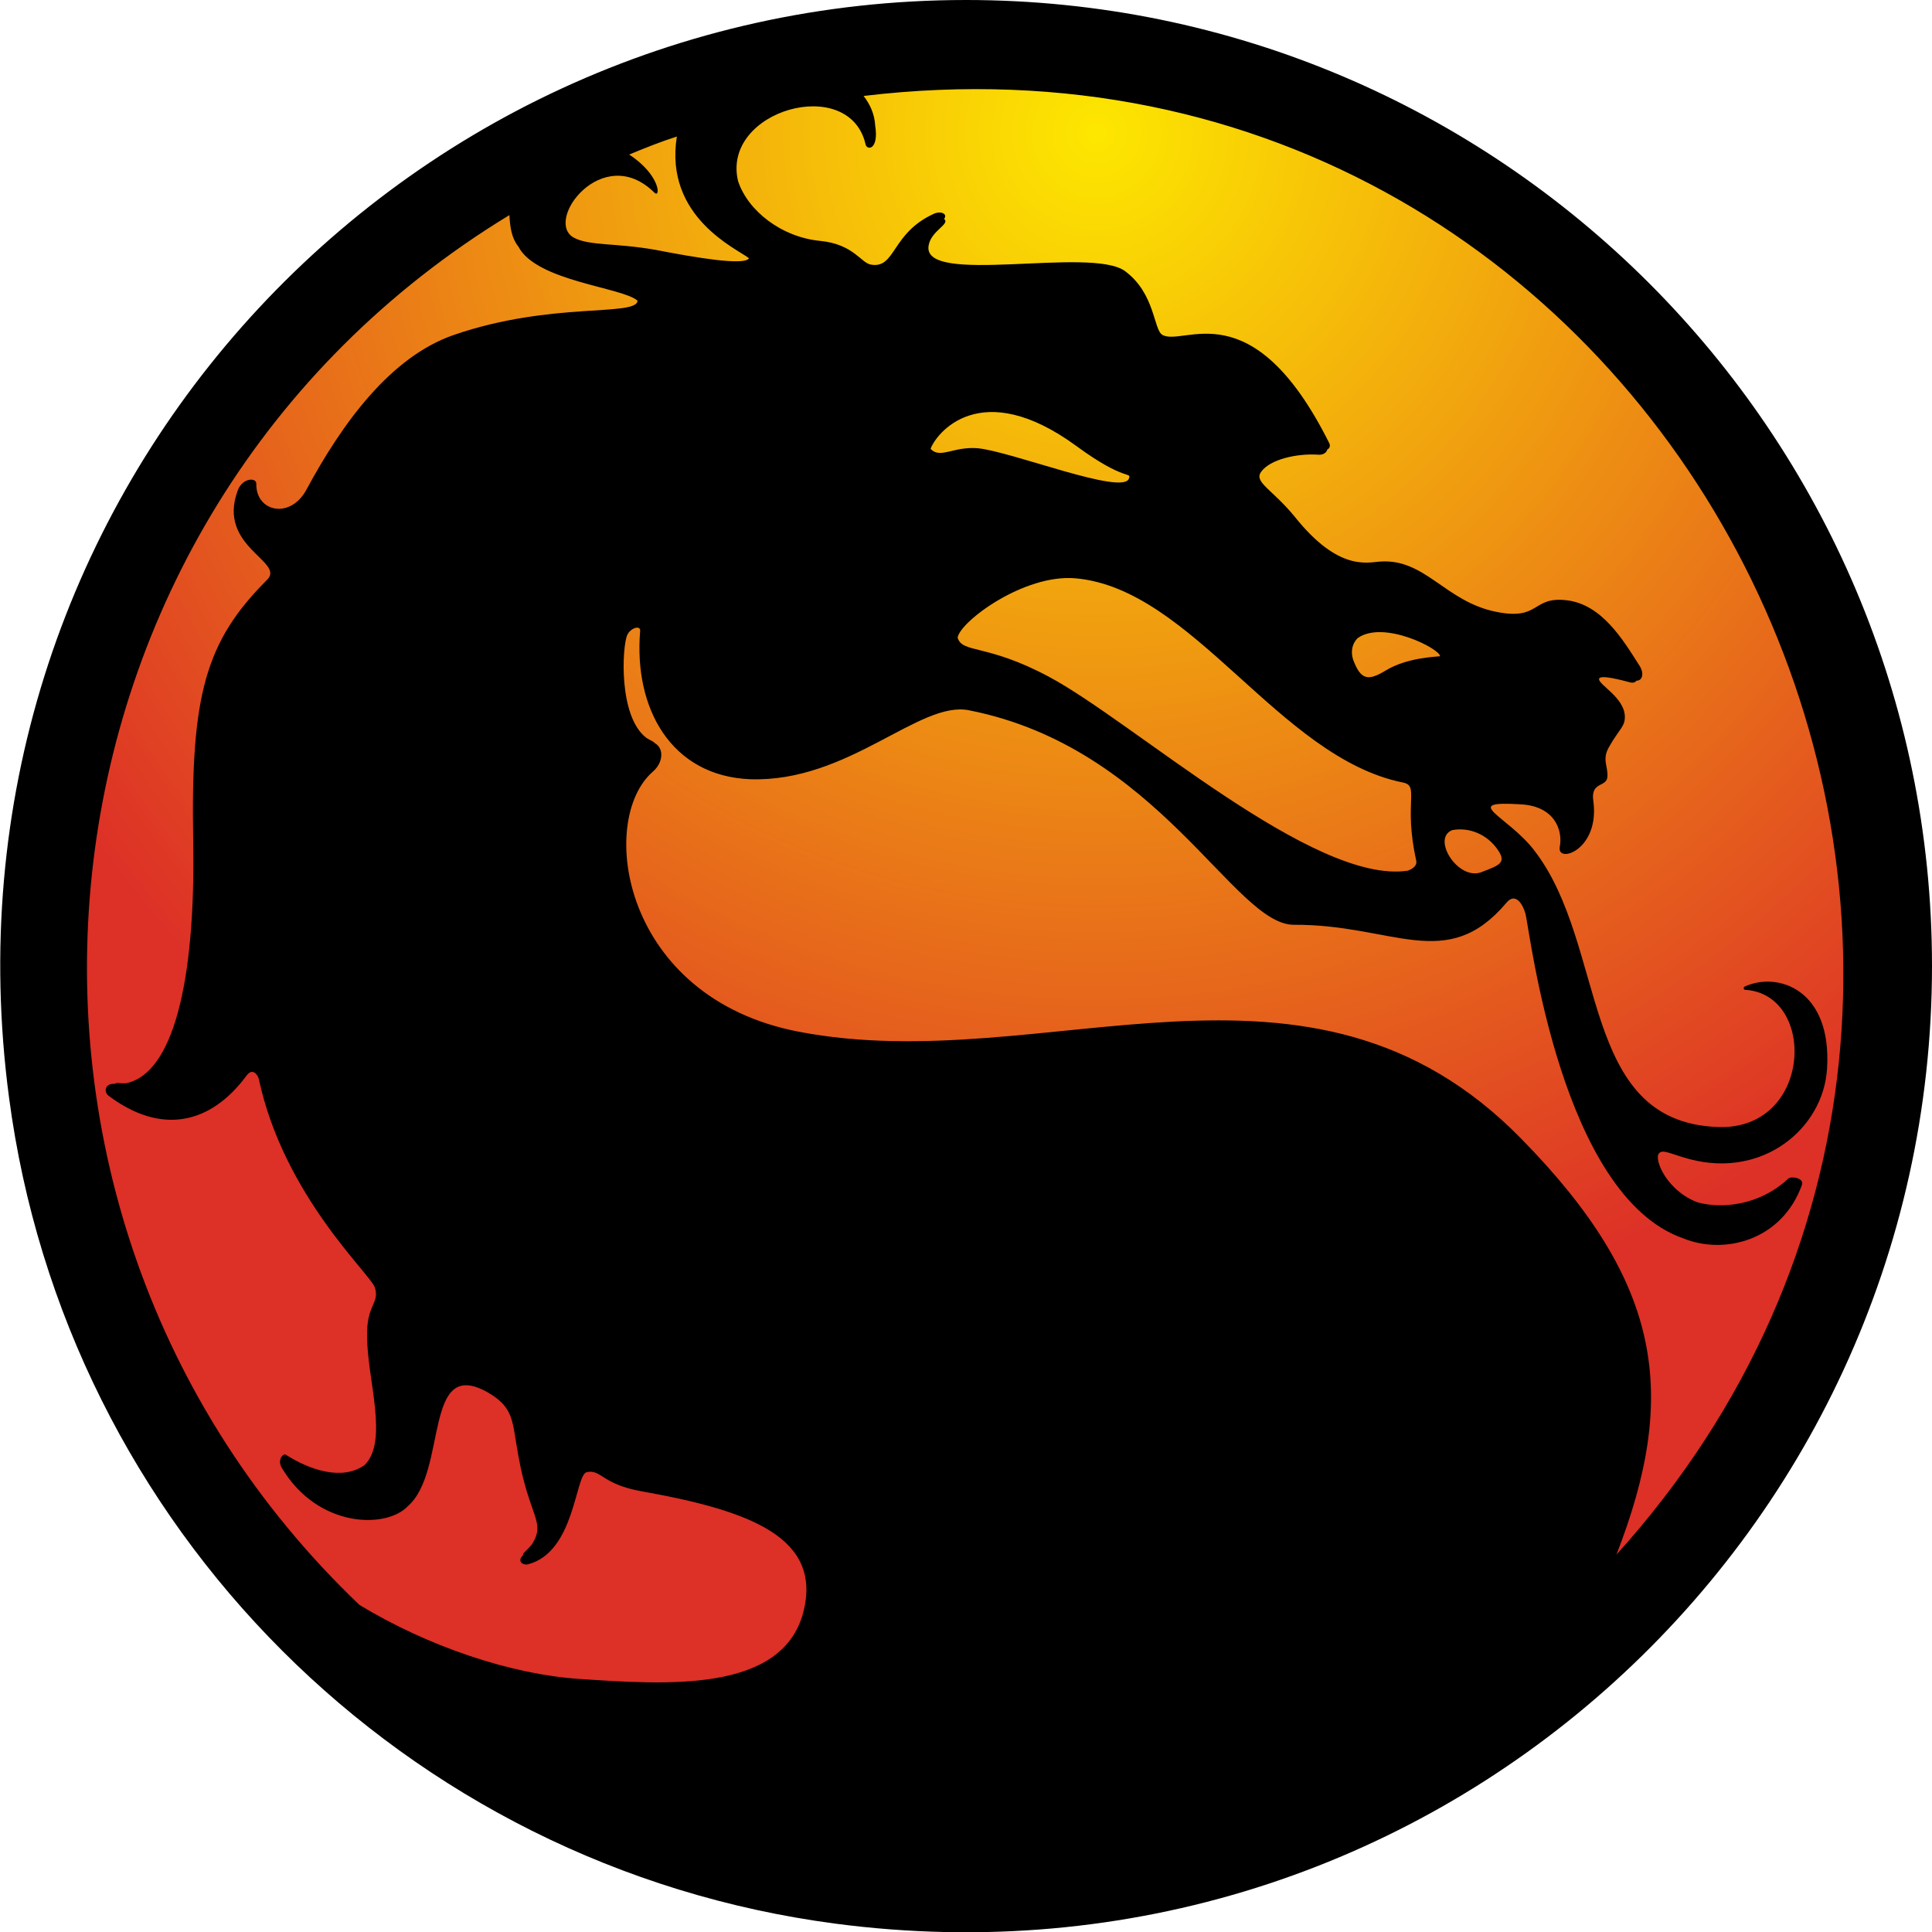
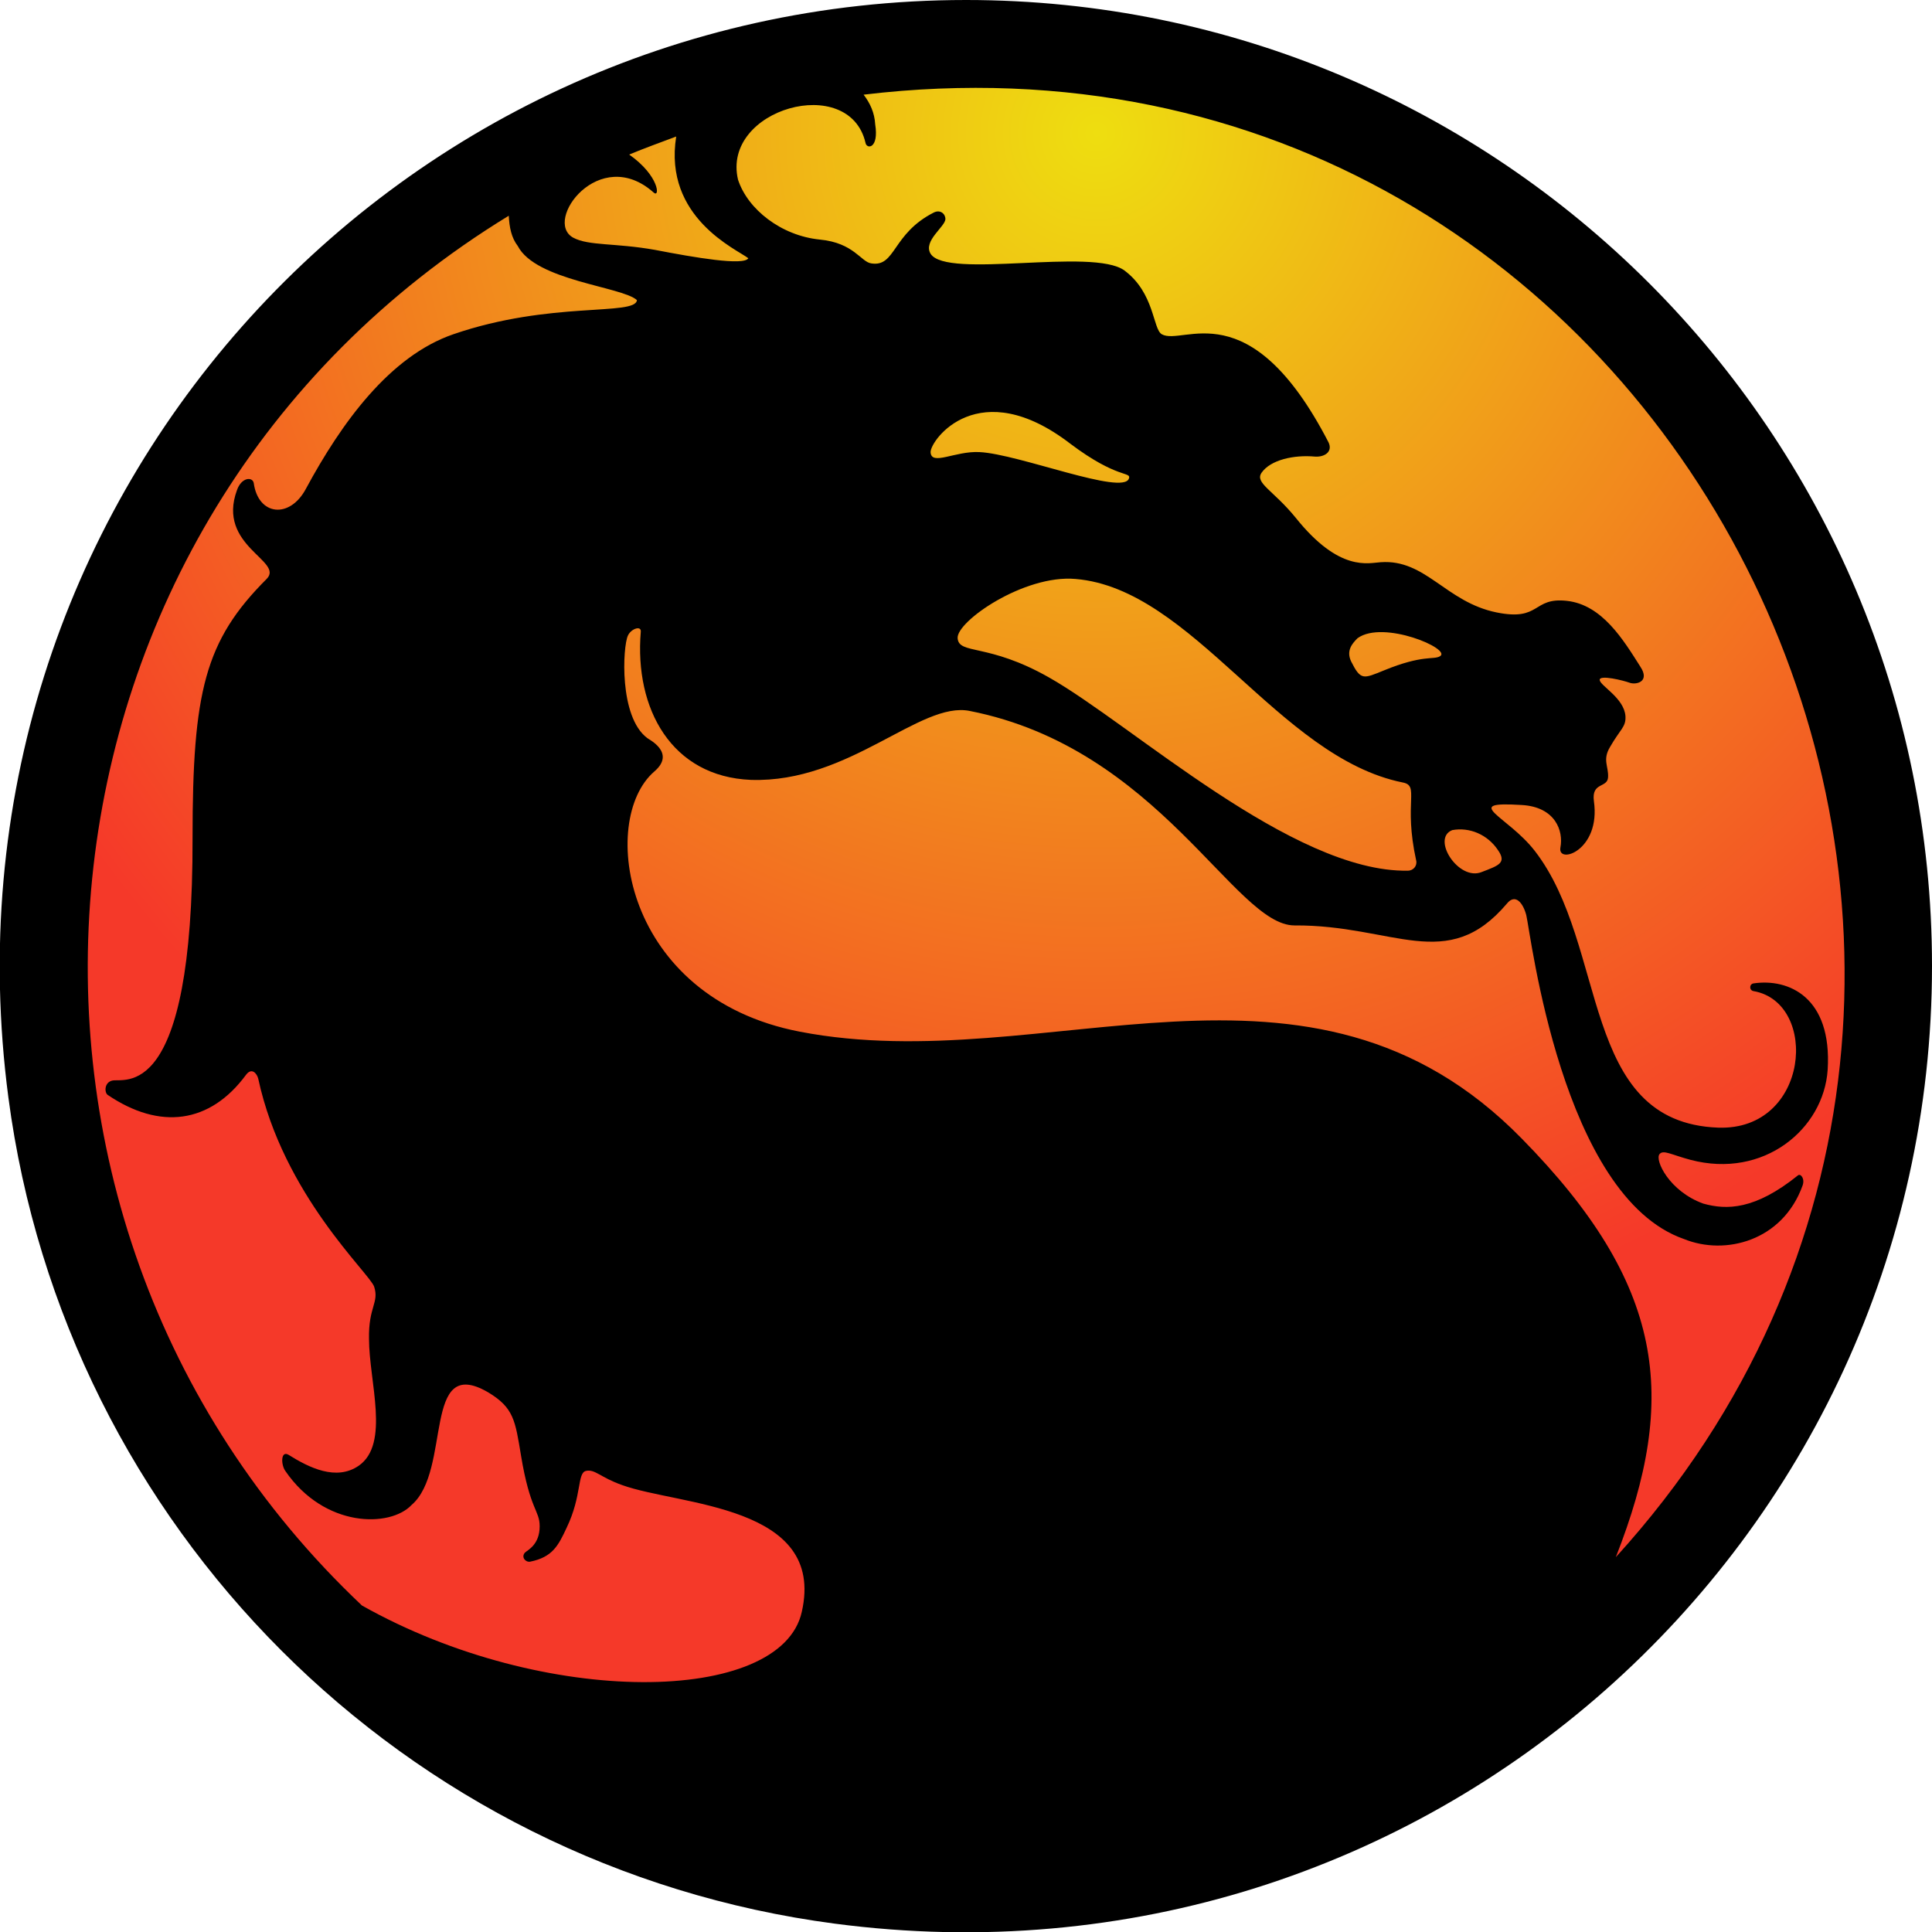
<svg xmlns="http://www.w3.org/2000/svg" version="1.1" id="mk-dragon" x="0px" y="0px" viewBox="0 0 300 300" width="300" height="300" style="enable-background:new 0 0 300 300;" xml:space="preserve">
  <style type="text/css">
	.st0{fill:url(#bg-gradient_1_);}
</style>
-   <radialGradient id="bg-gradient_1_" cx="689.566" cy="788.338" r="383.221" gradientTransform="matrix(0.5 0 0 0.5 -174.5 -373.5)" gradientUnits="userSpaceOnUse">
-     <stop offset="0" style="stop-color:#FDE700" />
-     <stop offset="1" style="stop-color:#DD3027" />
+   <radialGradient id="bg-gradient_1_" cx="157.697" cy="276.667" r="193.636" gradientTransform="matrix(0.9895 0 0 -0.9895 14.2355 294.4297)" gradientUnits="userSpaceOnUse">
+     <stop offset="0" style="stop-color:#EEDE10" />
+     <stop offset="1" style="stop-color:#F53929" />
  </radialGradient>
  <circle id="bg-gradient" class="st0" cx="150" cy="150" r="145" />
-   <path id="dragon" d="M150,0C60.5,0-10.8,78.5,1.4,170.4c8.8,66.8,61.5,119.5,128.3,128.3C221.5,310.8,300,239.4,300,150  C300,67.2,232.8,0,150,0z M101.7,115.4c-0.4-0.4-0.5-0.3-1.3-0.8c-4.4-3.3-3.8-14.2-3-16c0.5-1.1,2.1-1.6,2-0.6  c-1,12,4.8,22.5,17.1,23c15.3,0.5,26.3-12.3,34-10.7c29.4,5.8,41.1,33.3,50.4,33.3c15.4-0.1,23.7,7.6,33-3.4c1.3-1.6,2.5-0.1,3,1.8  c0.7,2.9,5.5,43.7,24.5,50.3c6.4,2.6,15.3,0.3,18.4-8.3c0.4-1.1-1.7-1.4-2.1-1c-4.6,4.3-10.5,4.7-14.1,3.7c-4.8-1.8-6.8-6.7-6-7.6  c0.6-0.7,1.8,0.1,4.8,0.9c11.4,3,20.7-4.8,21.3-14c0.8-12.3-7.6-15.2-12.8-12.8c-0.2,0.1-0.2,0.5,0.1,0.5  c11.2,0.7,10.4,21.9-4.3,21.3c-21.6-0.8-17-28.2-28.5-43c-4.2-5.4-11.6-7.7-2-7.1c5.2,0.3,6.5,4,6,6.6c-0.5,2.7,6.3,0.5,5.2-7.2  c-0.4-3,2.1-2,2.2-3.7c0.1-1.7-0.9-2.7,0.3-4.7c1.6-2.8,2.5-3.1,2.4-4.8c-0.2-2.8-3.9-4.7-4-5.6s3.8,0.2,4.6,0.4  c0.6,0.2,1,0.1,1.2-0.2c1,0,1.2-1.2,0.5-2.3c-2.6-4.1-5.9-9.6-11.4-10.2c-5.4-0.6-4,3.2-10.9,1.8c-7.9-1.6-11-8.3-18-7.8  c-1.9,0.1-6.4,1.6-13.2-6.9c-3.5-4.3-6.4-5.4-5.3-7c1.4-2,5.6-2.9,8.8-2.7c0.8,0.1,1.4-0.3,1.5-0.8c0.4-0.2,0.5-0.6,0.3-1  c-12-24-22.6-14.9-25.9-16.8c-1.4-0.8-1.1-6.4-5.8-9.9c-5.3-3.9-31.7,2.4-30.5-4c0.4-2.3,3.4-3.3,2.4-4.1c0.6-0.8-0.5-1.3-1.6-0.8  c-6.6,3-5.9,8.5-9.7,7.9c-1.6-0.2-2.7-3.2-8-3.7c-6-0.6-11.2-4.7-12.7-9.3c-2.6-11,17.3-16.6,19.8-5.7c0.2,1,2.1,0.9,1.5-2.9  c-0.1-1.8-0.8-3.3-1.8-4.6C259.9-0.2,334.2,149.3,251,241.4c9.6-24.7,7.3-42.1-14.8-64.6c-33-33.7-73.8-9.2-112.2-16.6  c-27.5-5.3-31.3-32.9-22.6-40.4C102.9,118.5,103.2,116.3,101.7,115.4z M217.8,121.5c2.7,0.5,0.1,3,2.1,12.1c0.2,0.8-0.5,1.3-1.3,1.6  c-14.6,2.2-42.6-23.1-55.7-30.1c-9.7-5.2-13.5-3.6-14.2-6.1c0.4-2.5,10.3-9.9,18.3-9.2C185.2,91.4,198.6,117.6,217.8,121.5z   M210.8,99.1c4-2.9,12.9,1.7,12.8,2.8c-0.7,0.1-5.1,0.2-8.4,2.2c-2.8,1.7-3.9,1.5-5.1-1.7C209.7,101.1,210,99.9,210.8,99.1z   M175.3,74.3c-0.9,2.7-18.2-4.2-23.5-4.7c-3.8-0.3-5.8,1.7-7.3,0.1c0.8-2.3,7.7-11.4,22.7-0.4C174.7,74.8,175.7,73.2,175.3,74.3z   M225.5,128.9c2.7-0.5,5.5,0.7,7.1,3.1c1.4,2,0.1,2.4-2.5,3.4C226.5,136.9,222.2,130.2,225.5,128.9z M116.3,40.1  c-0.7,1.2-8.3-0.1-14.5-1.3c-6.2-1.1-10.3-0.6-12.7-1.9c-4.7-2.6,4.5-14.9,12.5-7c1,1,1-2.7-3.9-5.9c2.4-1,4.9-2,7.4-2.8  C103.1,33.8,114.6,38.7,116.3,40.1z M79.1,33.4c0.1,1.8,0.3,3.5,1.4,4.9c2.8,5.4,16.2,6.3,18.5,8.4c-0.2,2.5-13.4,0.1-28.5,5.3  c-9.9,3.4-17.4,13.8-22.9,24c-2.5,4.7-7.9,3.5-7.8-0.9c0-1-2.2-0.9-2.9,1.1c-3.2,8.7,7.4,11,4.6,13.8c-9.6,9.6-11.9,17.9-11.5,40.5  c0.4,22.2-3.2,36.2-10.4,37.7c-1.1,0.1-1.3-0.2-1.8,0.1c-1.5-0.1-1.7,1.2-1,1.8c8.2,6.2,15.9,4.5,21.5-3.1c0.9-1.2,1.7-0.2,1.9,0.6  c3.9,18.1,17.3,30.2,18,32.3c0.8,2.5-1.3,2.6-1.2,7.6c0,6.6,3.4,16.3-0.4,20c-3.5,2.5-8.6,0.7-12.2-1.6c-0.5-0.3-1.4,0.9-0.6,2.1  c5.6,9.3,16.2,9.4,19.5,5.9c6.3-5.4,2.3-23.6,12.6-17.6c4,2.4,3.6,4.4,4.6,9.8c1.7,9.5,4.3,10.2,2.1,13.7c-1,1.2-1.4,1.3-1.4,1.7  c-1,1,0.1,1.6,0.8,1.4c7.3-1.9,7.3-13.9,9.1-14.3c2.3-0.5,2.3,1.9,8.7,3c16.8,3,28,7.2,24.9,18.9c-3.4,12.4-21.3,11.1-34.8,10.2  c-10.5-0.7-23.4-5-34.1-11.5C-8.9,187.4,2,80.3,79.1,33.4z" />
+   <path id="dragon_4_" d="M150,0C60.5,0-10.8,78.5,1.3,170.4c8.8,66.8,61.5,119.5,128.3,128.3C221.5,310.8,300,239.5,300,150  C300,67.2,232.8,0,150,0z M101.5,29.9c1,0.9,0.9-2.6-3.8-5.9c2.4-1,4.9-1.9,7.3-2.8c-2,12.6,9.4,17.5,11.2,18.9  c-0.7,1.2-8.3-0.1-14.5-1.3c-6.2-1.1-10.3-0.6-12.7-1.9C84.3,34.3,93.1,22.4,101.5,29.9z M124.5,250.3c-3.2,14.4-39.9,15-68.3-1  C-8.2,188.5,1.3,81,79,33.5c0.1,1.8,0.4,3.4,1.4,4.7c2.8,5.4,16.2,6.3,18.5,8.4c-0.2,2.5-13.4,0.1-28.5,5.3  c-9.9,3.4-17.4,13.8-22.9,24c-2.5,4.7-7.4,4.2-8.1-0.9c-0.2-1-1.9-0.9-2.6,1.1c-3.2,8.7,7.4,11,4.6,13.8  c-9.6,9.6-11.5,17.5-11.5,40.2c0.1,41.6-10.7,37.2-12.5,37.7c-1.2,0.3-1.2,1.8-0.7,2.2c8.1,5.5,15.9,4.5,21.5-3.1  c0.9-1.2,1.7-0.2,1.9,0.6c3.9,18.1,17.3,30.2,18,32.3c0.8,2.5-0.9,3.1-0.8,8.1c0,6.6,3.3,16.3-1.6,19.7c-3.5,2.4-7.7,0.3-10.9-1.7  c-1.2-0.7-1.2,1.5-0.5,2.5c6.1,8.9,16.3,8.8,19.6,5.3c6.3-5.4,1.6-23.5,11.9-17.5c4,2.4,4.2,4.4,5.1,9.8c1.4,8.5,2.9,8.5,2.9,11  c0,2.9-1.9,3.7-2.3,4.1c-0.6,0.7,0.1,1.5,0.8,1.4c3.5-0.7,4.4-2.5,5.7-5.3c2.4-5,1.6-8.5,3-8.8s2.2,1,5.6,2.2  C105.4,233.8,128.3,233.6,124.5,250.3z M206.3,68.7c-12.3-23.8-22.6-14.9-25.9-16.8c-1.4-0.8-1.1-6.4-5.8-9.9  c-4.9-3.6-27.6,1.4-30.1-2.6c-1.2-2,2.3-4.2,2.3-5.4c0-0.8-0.8-1.5-1.8-1c-6.5,3.3-5.9,8.5-9.7,7.9c-1.6-0.2-2.7-3.2-8-3.7  c-6-0.6-11.2-4.7-12.7-9.3c-2.6-11,17.3-16.6,19.8-5.7c0.2,1,2.1,0.9,1.5-2.9c-0.1-1.8-0.8-3.3-1.8-4.6  C260.2-0.4,334.6,149.8,250.9,241.8c9.8-24.9,7.6-42.4-14.6-65c-33-33.7-73.8-9.2-112.1-16.6c-27.5-5.3-31.3-32.9-22.6-40.4  c3.5-3-1.1-5.1-1.1-5.2c-4.4-3.3-3.8-14.2-3-15.9c0.5-1.1,2.1-1.6,2-0.6c-1,12,4.8,22.5,17.1,23c15.3,0.5,26.3-12.3,34-10.7  c29.4,5.8,41.1,33.3,50.4,33.3c15.4-0.1,23.7,7.6,33-3.4c1.3-1.6,2.5-0.1,3,1.8c0.7,2.9,5.5,43.7,24.5,50.3  c6.4,2.6,15.3,0.3,18.4-8.3c0.4-1.1-0.3-1.9-0.7-1.6c-6.7,5.4-11.1,5.4-14.7,4.4c-5.3-1.9-7.6-6.8-6.8-7.7c0.6-0.7,1.8,0.1,4.8,0.9  c11.4,3,20.7-4.8,21.3-14c0.7-11.3-6.1-14.2-11.5-13.4c-0.7,0.1-0.7,1.1,0,1.2c10.2,1.8,8.7,21.7-5.5,21.2  c-21.6-0.8-17-28.2-28.5-43c-4.2-5.4-11.6-7.7-2-7.1c5.2,0.3,6.5,4,6,6.6c-0.5,2.7,6.3,0.5,5.2-7.2c-0.4-3,2.1-2,2.2-3.7  c0.1-1.7-0.9-2.7,0.3-4.7c1.6-2.8,2.5-3.1,2.4-4.8c-0.2-2.8-3.9-4.7-4-5.6s3.8,0.1,4.6,0.4c1,0.4,3.3-0.1,1.7-2.5  c-2.6-4.1-5.9-9.6-11.4-10.2c-5.4-0.6-4,3.2-10.9,1.8c-7.9-1.6-11-8.3-18-7.8c-1.9,0.1-6.4,1.6-13.2-6.9c-3.5-4.3-6.4-5.4-5.3-7  c1.4-2,5-2.8,8.3-2.5C205.6,71,207,70.2,206.3,68.7z M217.8,121.5c2.7,0.5,0.1,3,2.1,12.1c0.2,0.8-0.4,1.6-1.3,1.6  c-17.9,0.3-42.8-22.7-55.7-30c-9.5-5.4-14-3.5-14.2-6.1s10.3-9.9,18.3-9.2C185.2,91.4,198.5,117.6,217.8,121.5z M210.8,99.1  c4-2.9,14.7,1.7,12.8,2.8c-1,0.6-2.6-0.3-8.7,2.2c-3.2,1.3-3.6,1.6-5.1-1.4C209,101,210,99.9,210.8,99.1z M175.3,74.3  c-0.9,2.7-17.1-3.8-23.2-4.1c-3.8-0.2-7.5,2.2-7.6,0c0-1.9,7.5-12.2,21.7-1.3C173.5,74.4,175.7,73.2,175.3,74.3z M225.5,128.9  c2.7-0.5,5.5,0.7,7.1,3.1c1.4,2,0.1,2.4-2.5,3.4C226.5,136.9,222.2,130.2,225.5,128.9z" />
</svg>
